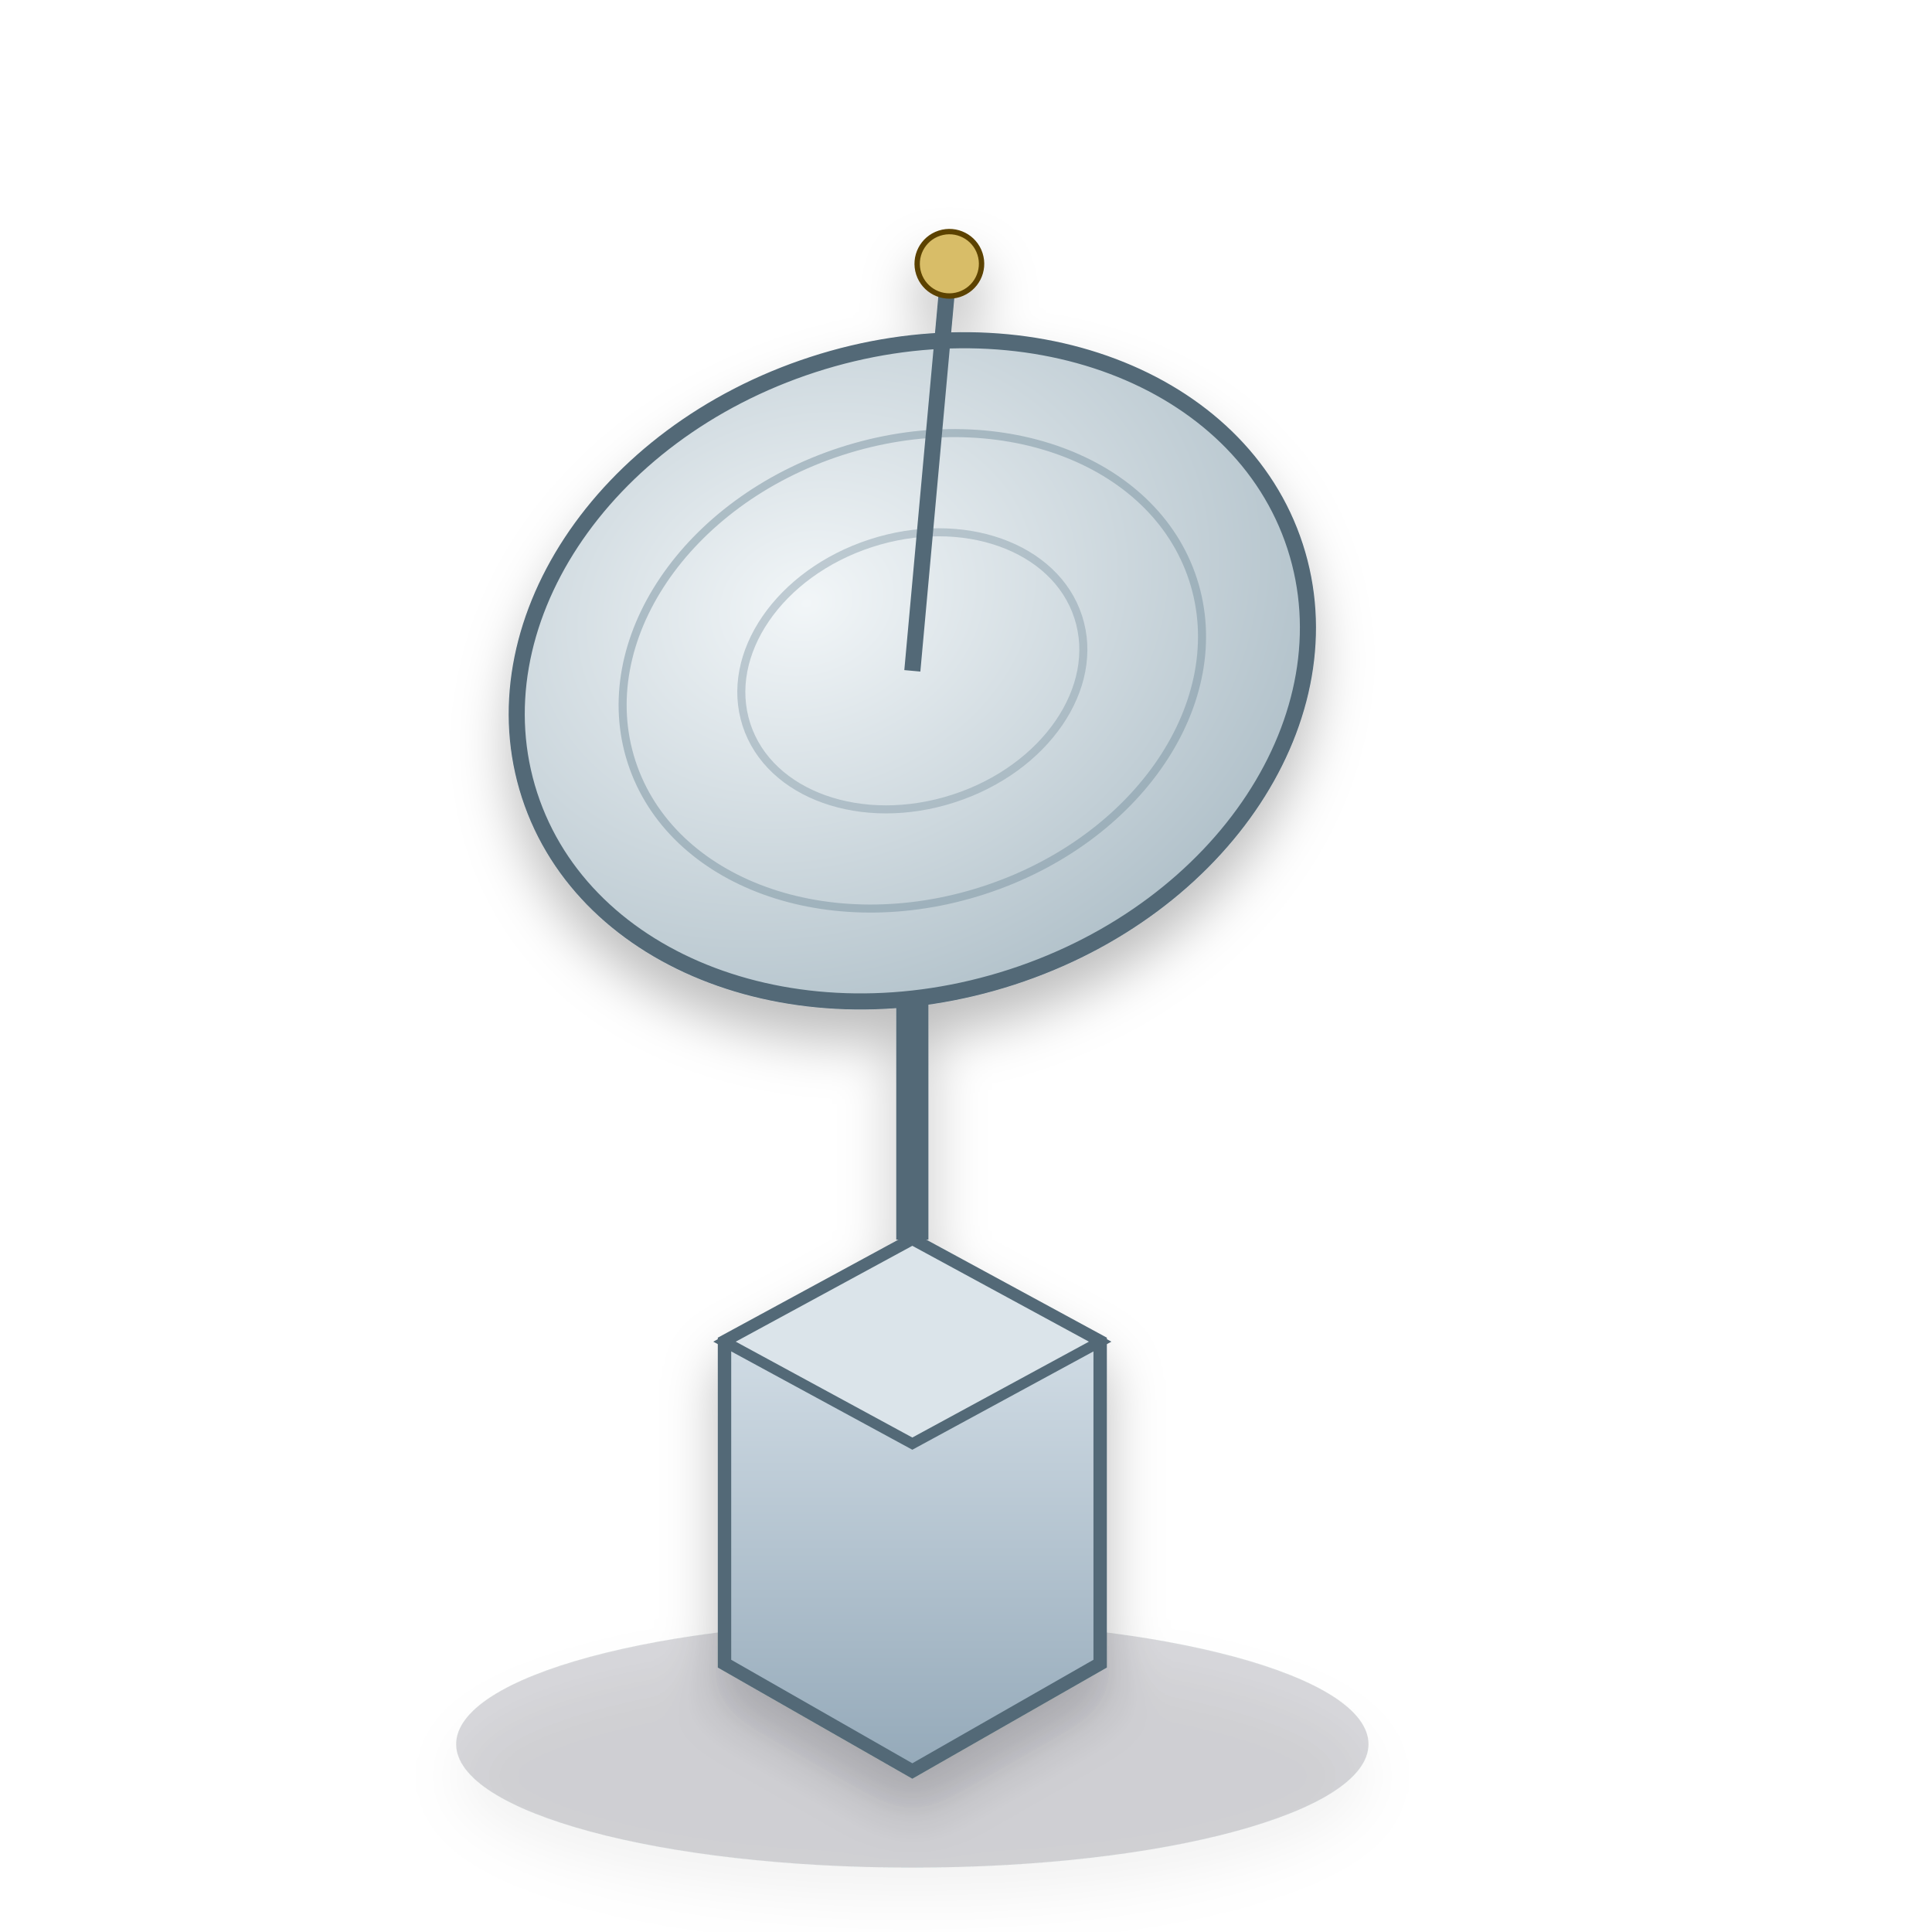
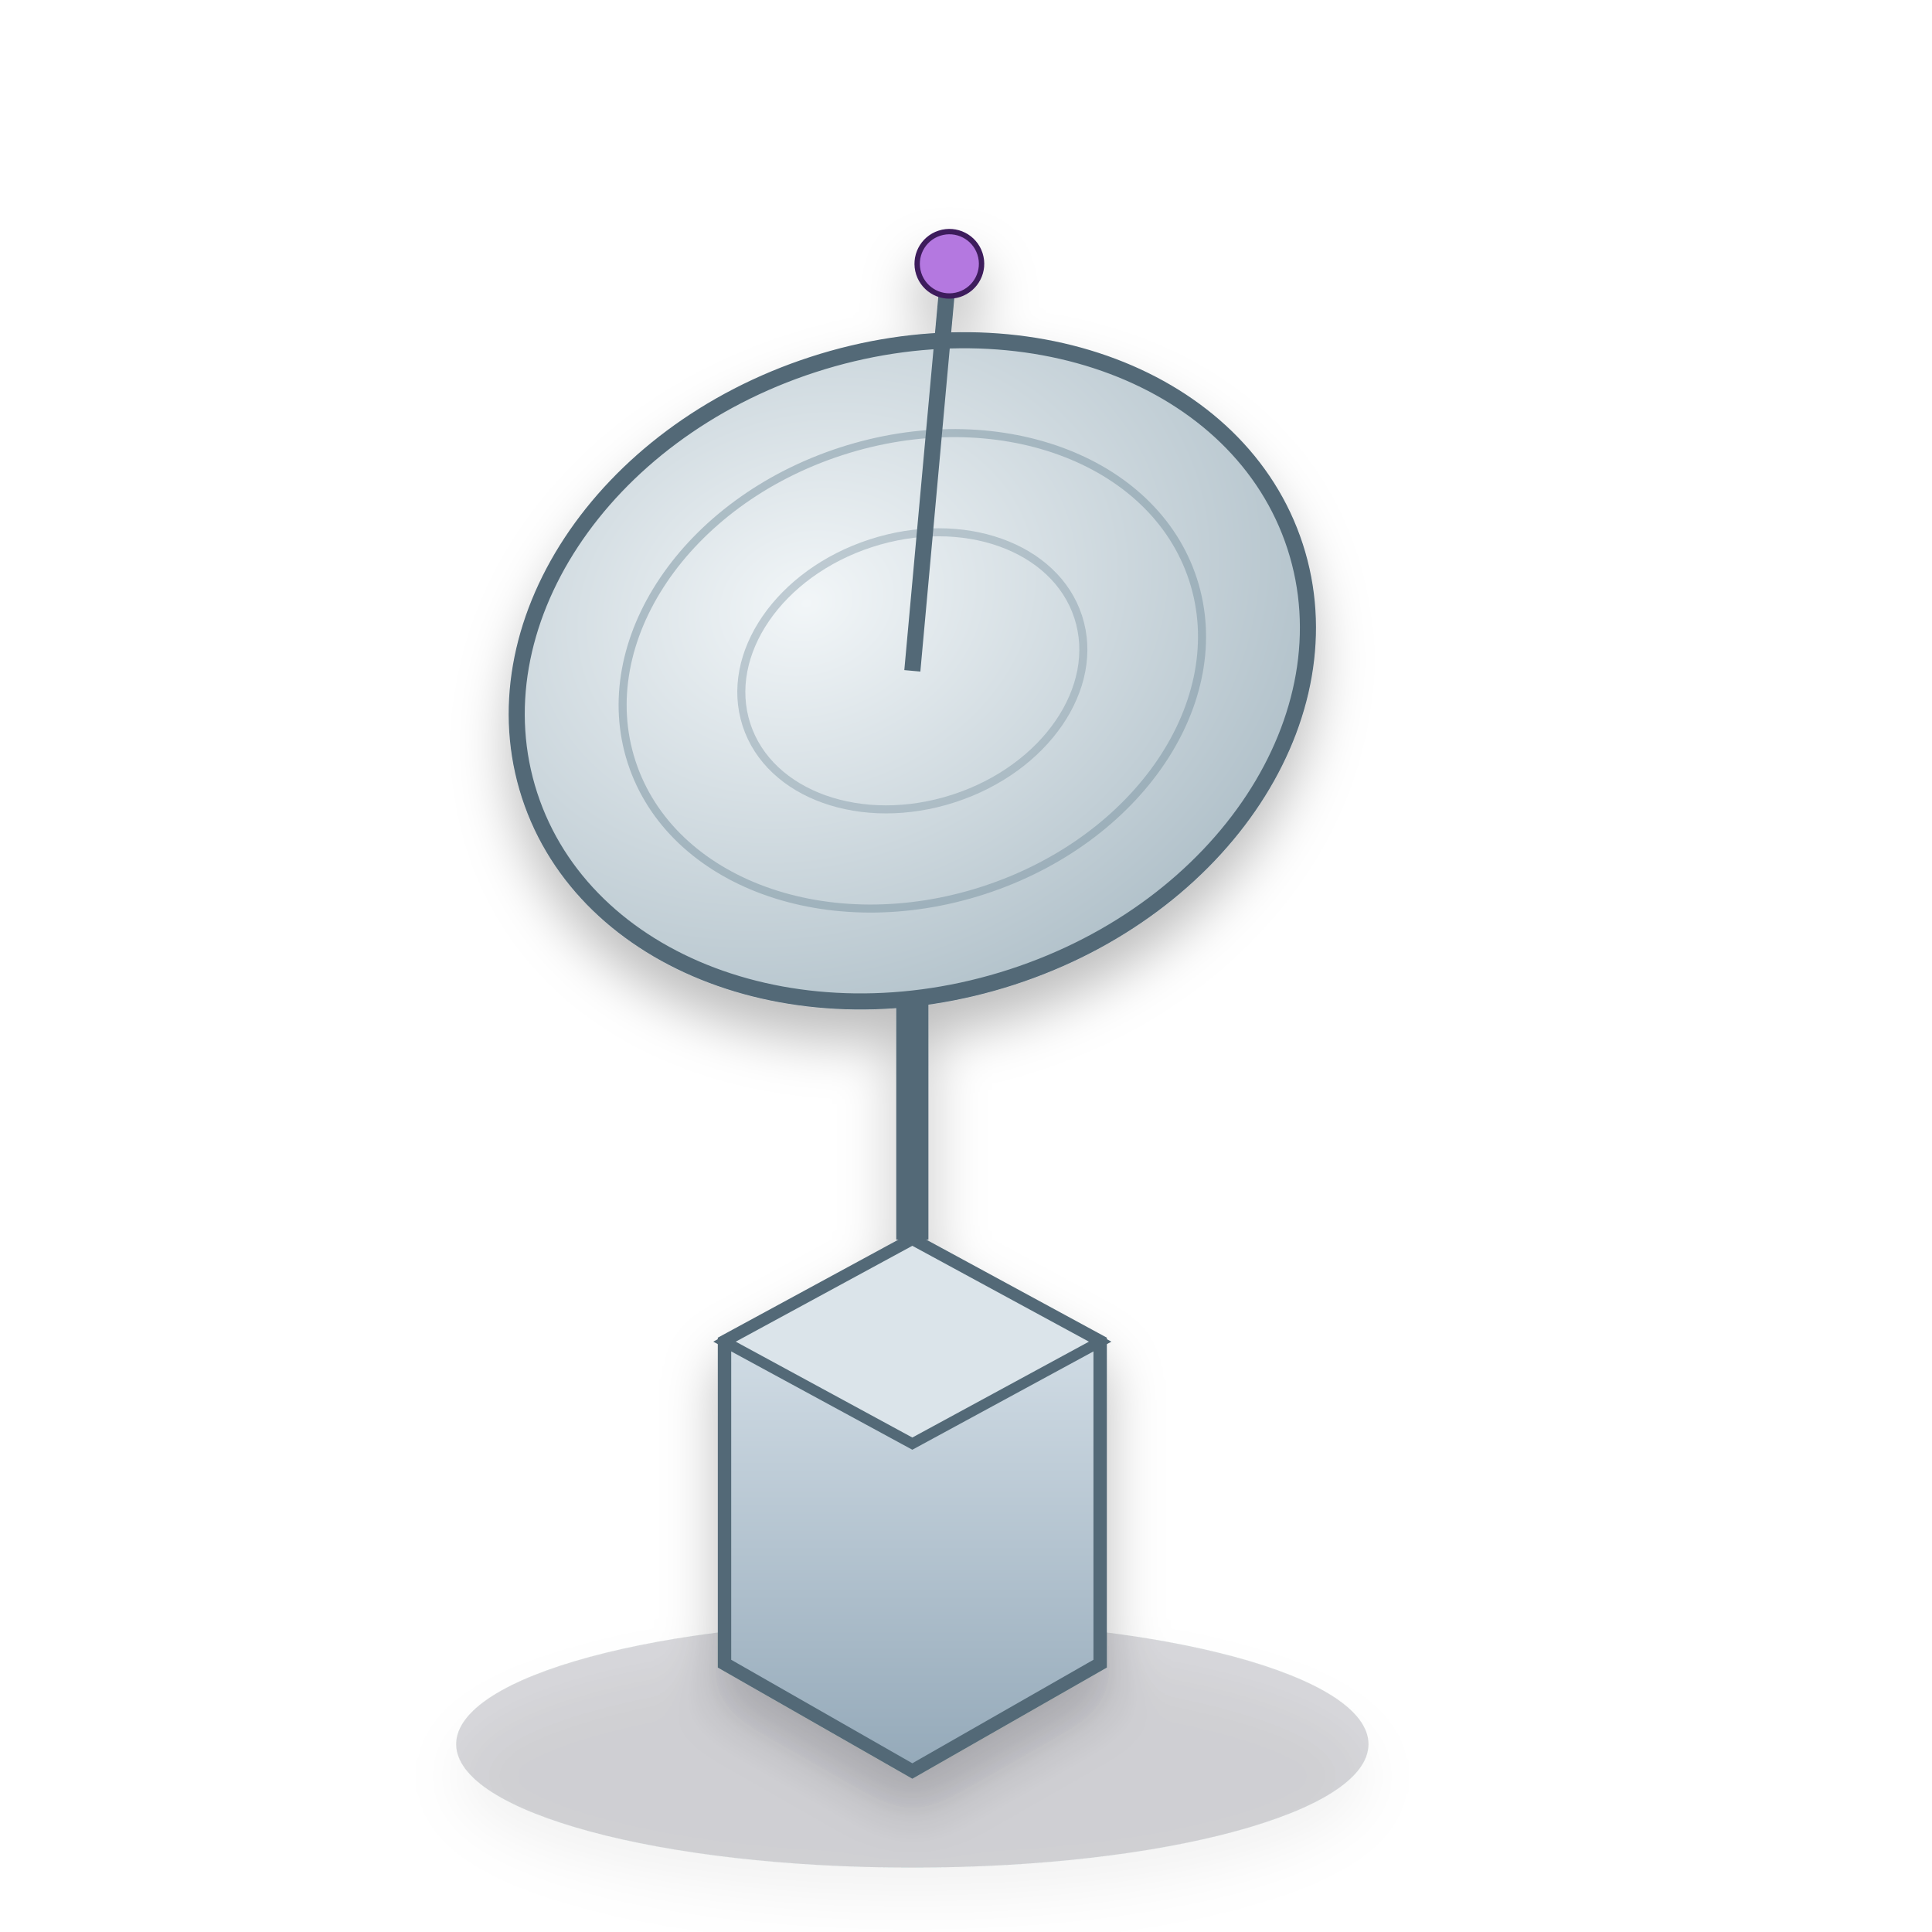
<svg xmlns="http://www.w3.org/2000/svg" viewBox="0 0 720 720">
  <defs>
    <radialGradient id="dishFace" cx=".4" cy=".35" r=".8">
      <stop stop-color="#f2f6f8" />
      <stop offset="1" stop-color="#a6b8c2" />
    </radialGradient>
    <linearGradient id="dishBase" x1="0" y1="0" x2="0" y2="1">
      <stop stop-color="#dfe8ef" />
      <stop offset="1" stop-color="#94a9b9" />
    </linearGradient>
    <filter id="dishShadow" x="-30%" y="-30%" width="160%" height="160%">
      <feDropShadow dx="0" dy="12" stdDeviation="10" flood-opacity=".26" />
    </filter>
  </defs>
  <g filter="url(#dishShadow)" transform="translate(120 60)">
    <ellipse cx="220" cy="590" rx="170" ry="46" fill="#26343a" opacity=".18" />
    <path d="M150 560 220 600 290 560 290 440 220 402 150 440Z" fill="url(#dishBase)" stroke="#526977" stroke-width="5" />
    <path d="M150 440 220 402 290 440 220 478Z" fill="#dbe4ea" stroke="#526977" stroke-width="4" />
    <line x1="220" y1="402" x2="220" y2="230" stroke="#526977" stroke-width="12" />
    <g transform="translate(220 190) rotate(-18)">
      <ellipse cx="0" cy="0" rx="150" ry="120" fill="url(#dishFace)" stroke="#526977" stroke-width="6" />
      <ellipse cx="0" cy="0" rx="110" ry="86" fill="none" stroke="#8299a6" stroke-width="3" opacity=".55" />
      <ellipse cx="0" cy="0" rx="65" ry="50" fill="none" stroke="#8299a6" stroke-width="3" opacity=".45" />
      <line x1="0" y1="0" x2="60" y2="-140" stroke="#526977" stroke-width="6" />
-       <circle cx="60" cy="-140" r="12" fill="#d8bd68" stroke="#5c4300" stroke-width="2" />
+       <circle cx="60" cy="-140" r="12" fill="#b478e0" stroke="#3d1d5c" stroke-width="2" />
    </g>
  </g>
</svg>
